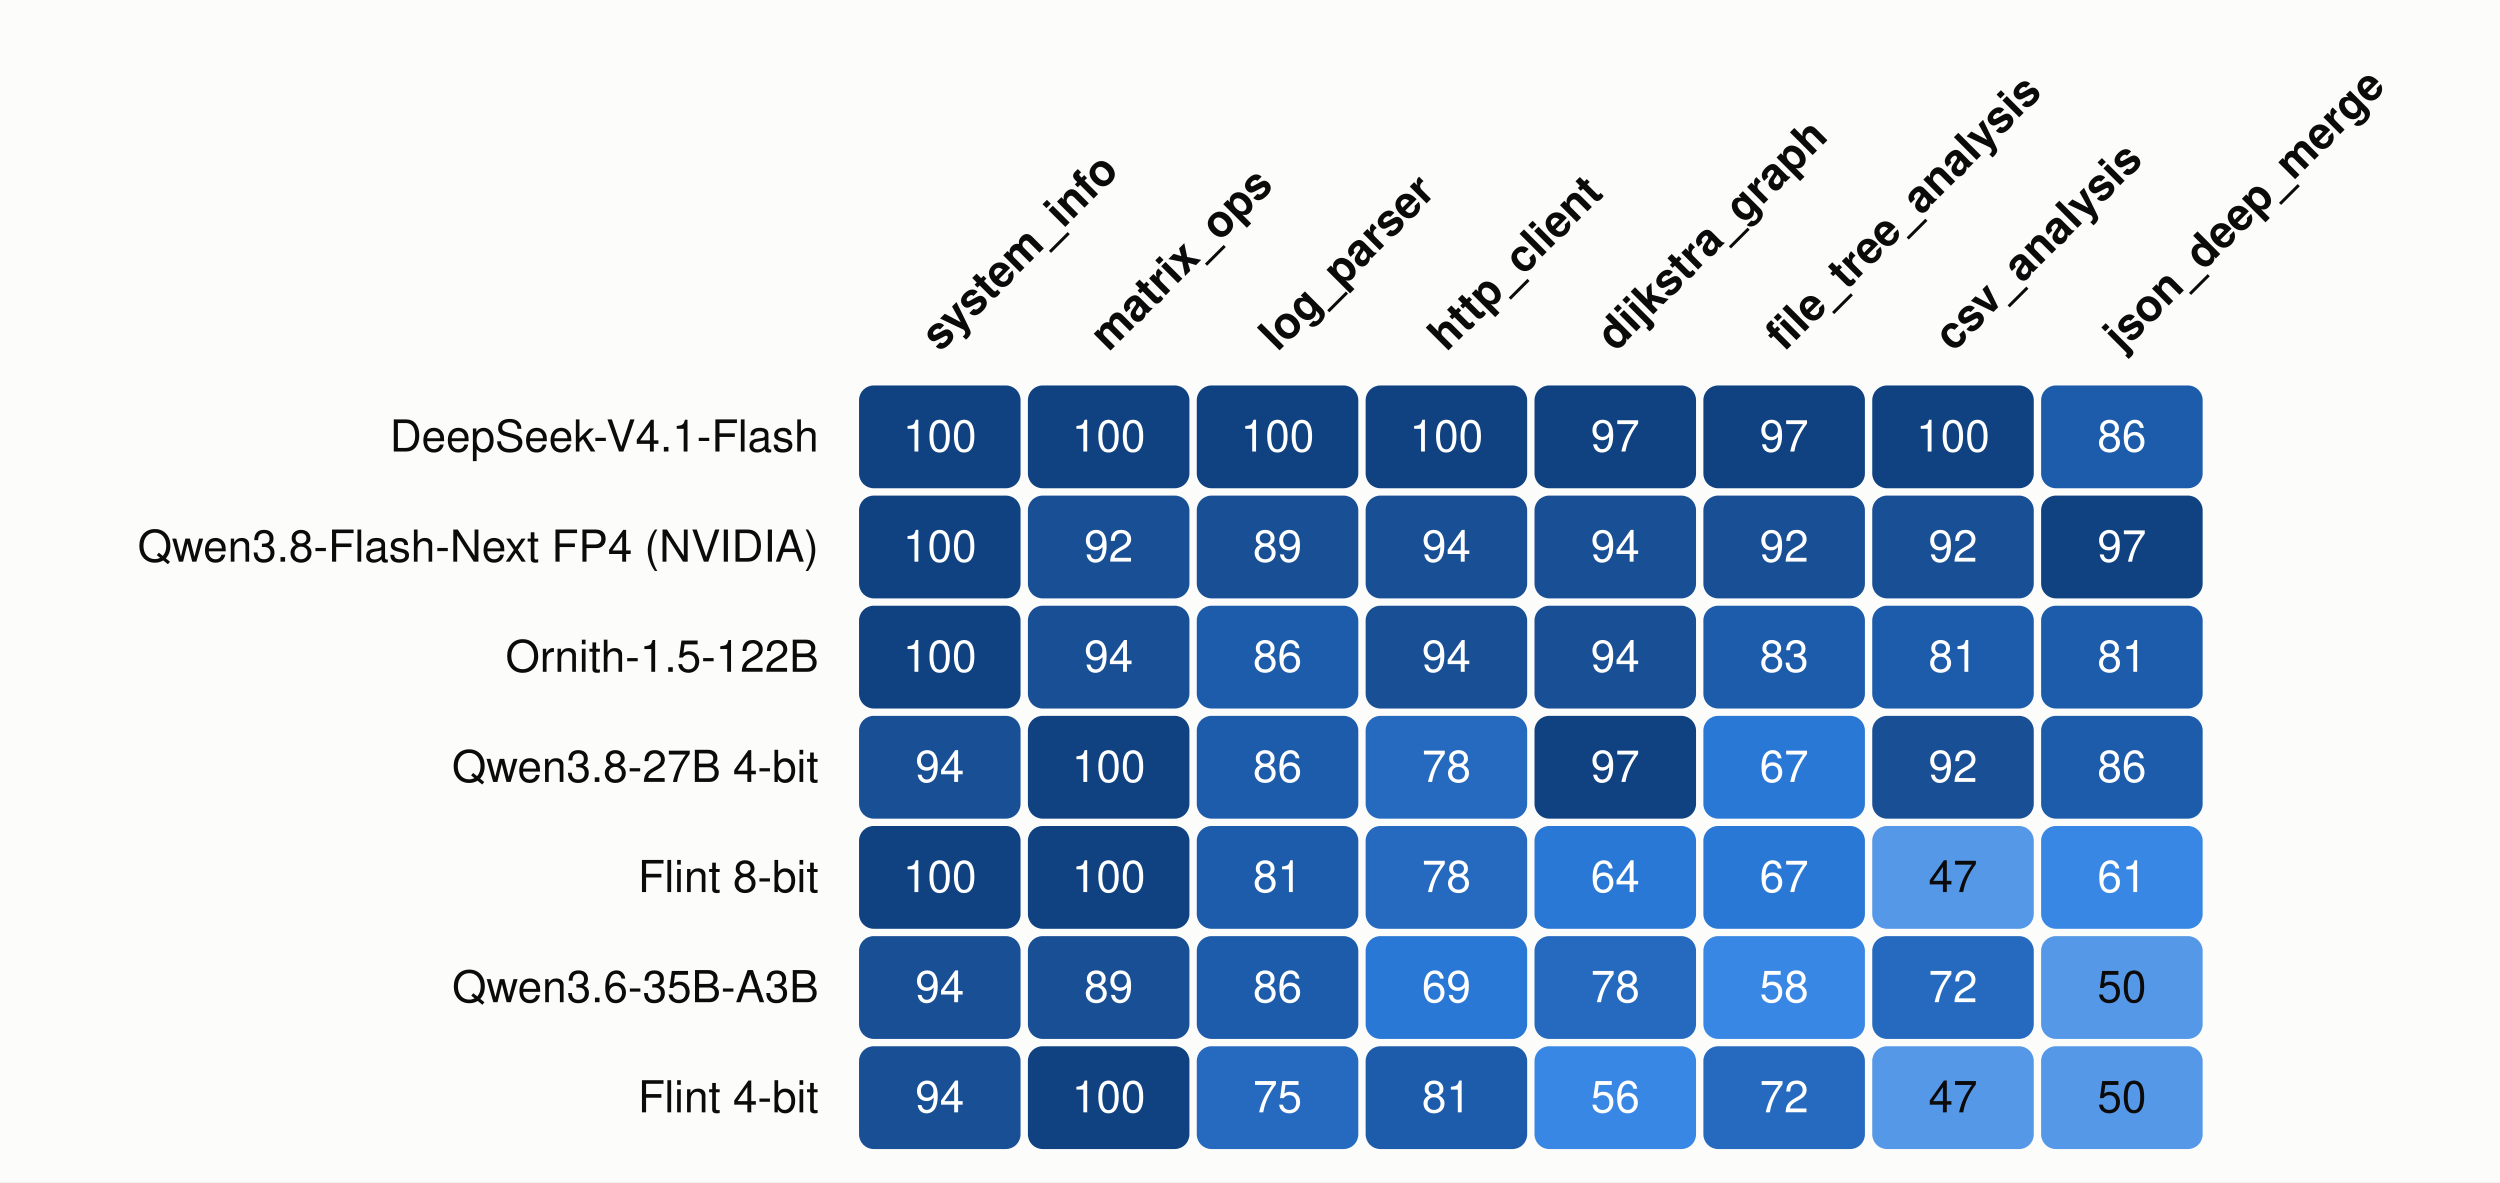
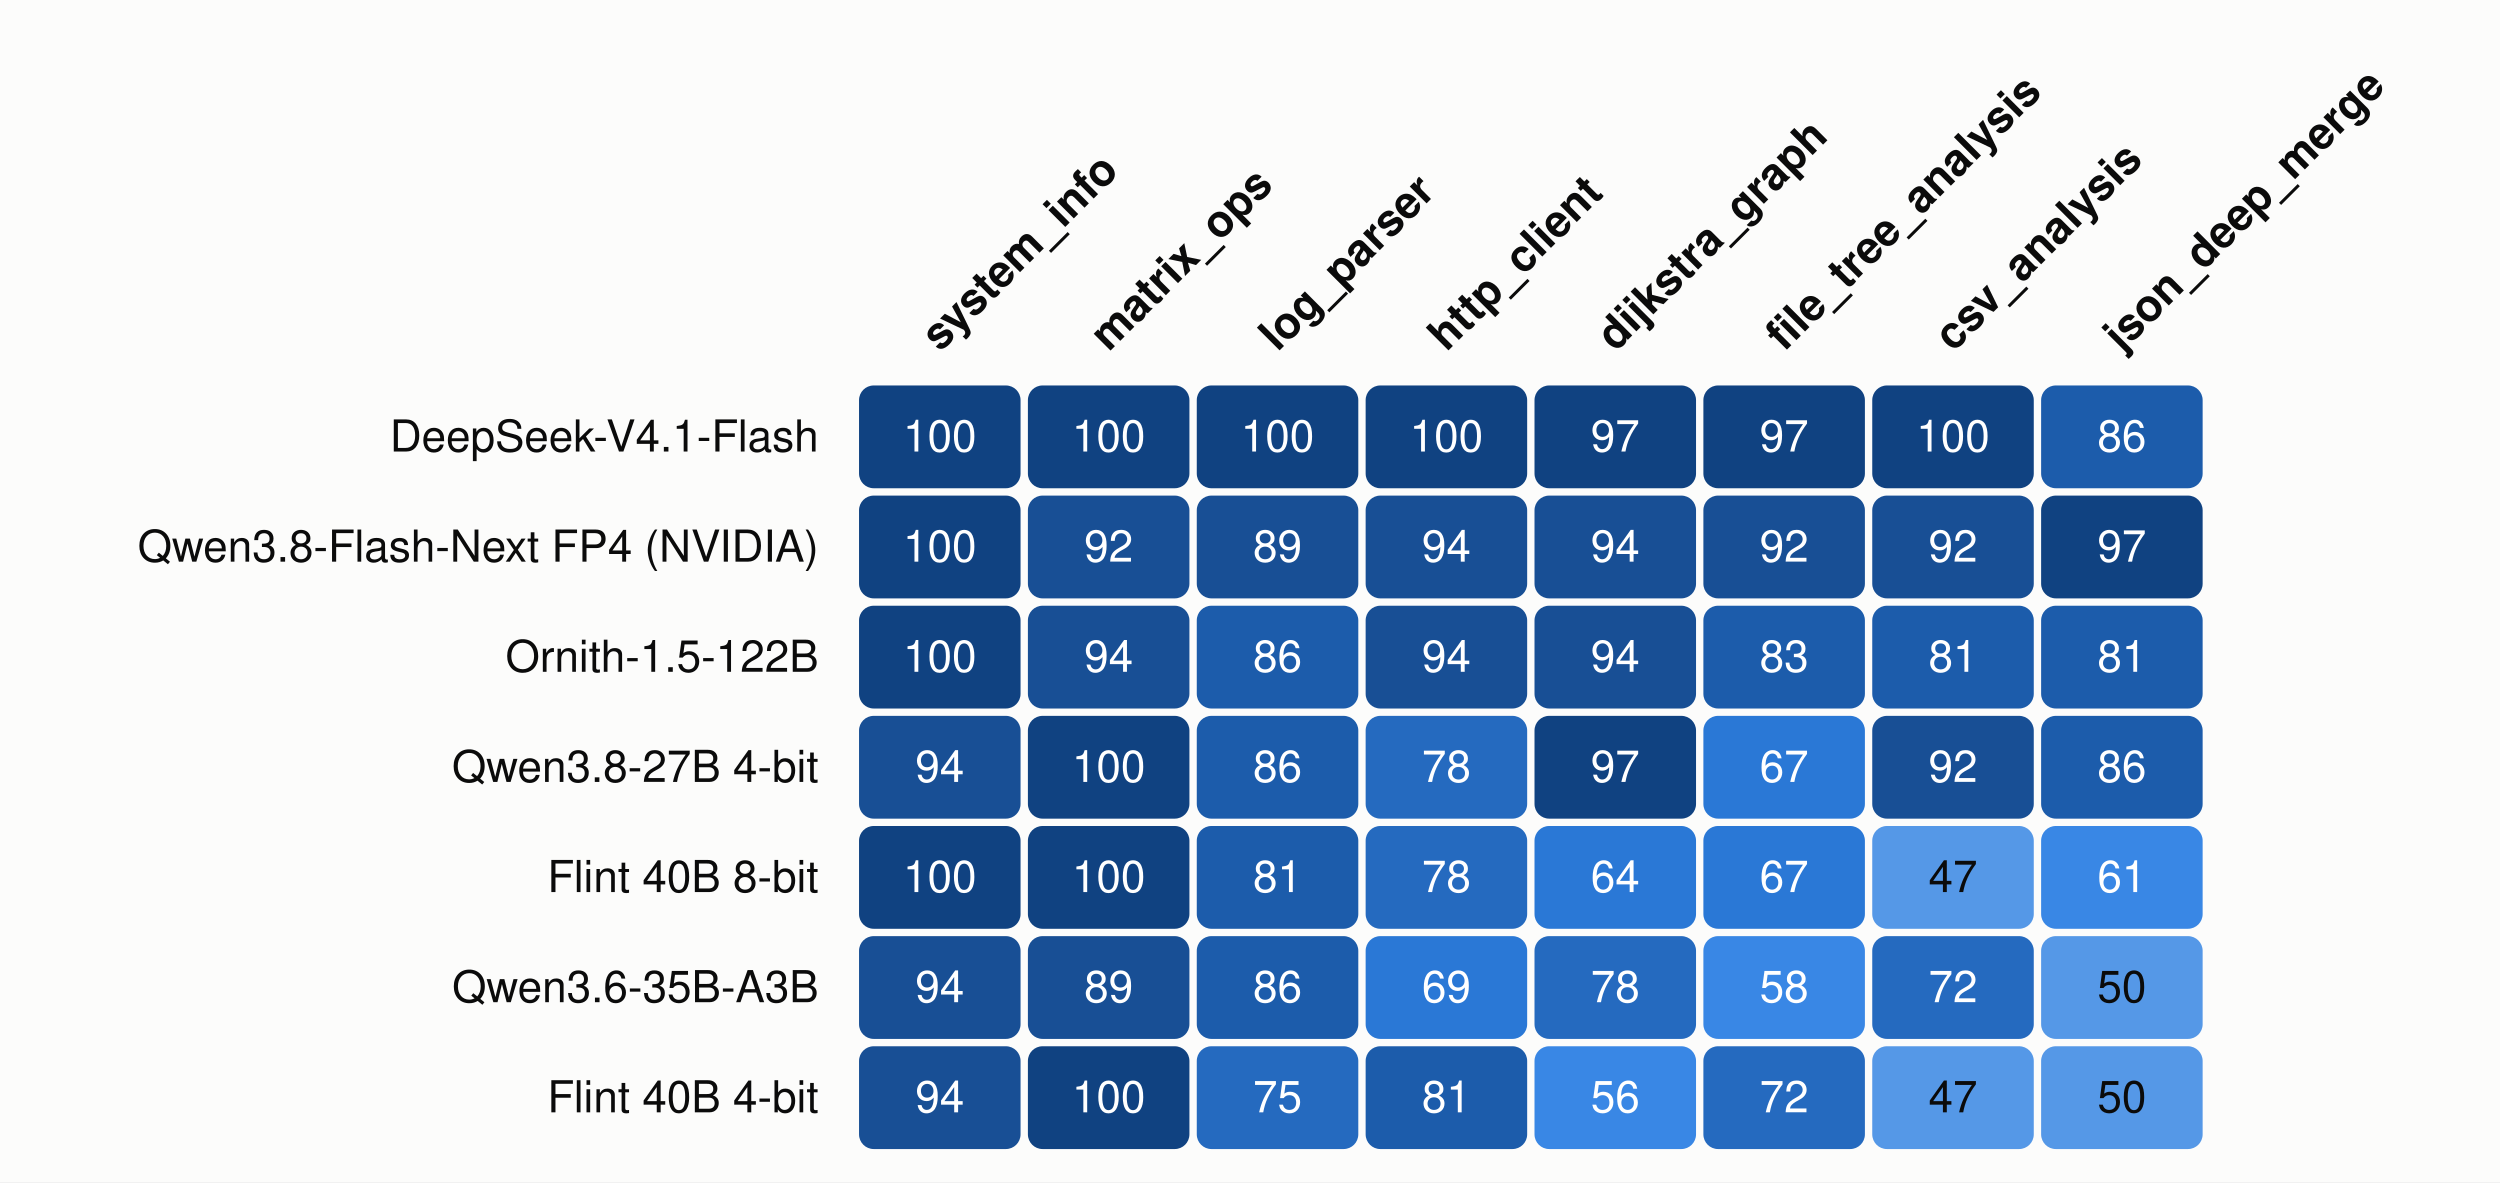
<svg xmlns="http://www.w3.org/2000/svg" class="lb-svg" viewBox="0 0 681 322" width="681" role="img" aria-label="Score by challenge (%)">
  <style>
.lb-svg text{font:12px -apple-system,BlinkMacSystemFont,"Segoe UI",Helvetica,Arial,sans-serif;fill:#52514e}
.lb-svg .t{fill:#0b0b0b;font-weight:600}
.lb-svg .lab{fill:#0b0b0b}
.lb-svg .grid{stroke:#e4e3df}
.lb-svg .bar{fill:#2a78d6}
.lb-svg .dot{fill:#fcfcfb;stroke:#0b0b0b;stroke-width:1.5}
.lb-svg .h0{fill:#eef5fd} .lb-svg .x0{fill:#0b0b0b}
.lb-svg .h1{fill:#cde2fb} .lb-svg .x1{fill:#0b0b0b}
.lb-svg .h2{fill:#b7d3f6} .lb-svg .x2{fill:#0b0b0b}
.lb-svg .h3{fill:#9ec5f4} .lb-svg .x3{fill:#0b0b0b}
.lb-svg .h4{fill:#86b6ef} .lb-svg .x4{fill:#0b0b0b}
.lb-svg .h5{fill:#6da7ec} .lb-svg .x5{fill:#0b0b0b}
.lb-svg .h6{fill:#5598e7} .lb-svg .x6{fill:#0b0b0b}
.lb-svg .h7{fill:#3987e5} .lb-svg .x7{fill:#ffffff}
.lb-svg .h8{fill:#2a78d6} .lb-svg .x8{fill:#ffffff}
.lb-svg .h9{fill:#256abf} .lb-svg .x9{fill:#ffffff}
.lb-svg .h10{fill:#1c5cab} .lb-svg .x10{fill:#ffffff}
.lb-svg .h11{fill:#184f95} .lb-svg .x11{fill:#ffffff}
.lb-svg .h12{fill:#104281} .lb-svg .x12{fill:#ffffff}
</style>
  <rect width="681" height="322" style="fill:#fcfcfb" />
  <text class="t" x="256" y="96" transform="rotate(-45 256 96)">system_info</text>
  <text class="t" x="302" y="96" transform="rotate(-45 302 96)">matrix_ops</text>
  <text class="t" x="348" y="96" transform="rotate(-45 348 96)">log_parser</text>
  <text class="t" x="394" y="96" transform="rotate(-45 394 96)">http_client</text>
  <text class="t" x="440" y="96" transform="rotate(-45 440 96)">dijkstra_graph</text>
  <text class="t" x="486" y="96" transform="rotate(-45 486 96)">file_tree_analysis</text>
  <text class="t" x="532" y="96" transform="rotate(-45 532 96)">csv_analysis</text>
  <text class="t" x="578" y="96" transform="rotate(-45 578 96)">json_deep_merge</text>
  <text class="lab" x="223" y="123" text-anchor="end">DeepSeek-V4.1-Flash</text>
  <g>
    <rect class="h12" x="234" y="105" width="44" height="28" rx="4" />
    <text class="x12" x="256" y="123" text-anchor="middle">100</text>
  </g>
  <g>
    <rect class="h12" x="280" y="105" width="44" height="28" rx="4" />
    <text class="x12" x="302" y="123" text-anchor="middle">100</text>
  </g>
  <g>
    <rect class="h12" x="326" y="105" width="44" height="28" rx="4" />
    <text class="x12" x="348" y="123" text-anchor="middle">100</text>
  </g>
  <g>
    <rect class="h12" x="372" y="105" width="44" height="28" rx="4" />
    <text class="x12" x="394" y="123" text-anchor="middle">100</text>
  </g>
  <g>
    <rect class="h12" x="418" y="105" width="44" height="28" rx="4" />
    <text class="x12" x="440" y="123" text-anchor="middle">97</text>
  </g>
  <g>
    <rect class="h12" x="464" y="105" width="44" height="28" rx="4" />
    <text class="x12" x="486" y="123" text-anchor="middle">97</text>
  </g>
  <g>
    <rect class="h12" x="510" y="105" width="44" height="28" rx="4" />
    <text class="x12" x="532" y="123" text-anchor="middle">100</text>
  </g>
  <g>
    <rect class="h10" x="556" y="105" width="44" height="28" rx="4" />
    <text class="x10" x="578" y="123" text-anchor="middle">86</text>
  </g>
  <text class="lab" x="223" y="153" text-anchor="end">Qwen3.8-Flash-Next FP4 (NVIDIA)</text>
  <g>
    <rect class="h12" x="234" y="135" width="44" height="28" rx="4" />
    <text class="x12" x="256" y="153" text-anchor="middle">100</text>
  </g>
  <g>
    <rect class="h11" x="280" y="135" width="44" height="28" rx="4" />
    <text class="x11" x="302" y="153" text-anchor="middle">92</text>
  </g>
  <g>
    <rect class="h11" x="326" y="135" width="44" height="28" rx="4" />
    <text class="x11" x="348" y="153" text-anchor="middle">89</text>
  </g>
  <g>
    <rect class="h11" x="372" y="135" width="44" height="28" rx="4" />
    <text class="x11" x="394" y="153" text-anchor="middle">94</text>
  </g>
  <g>
    <rect class="h11" x="418" y="135" width="44" height="28" rx="4" />
    <text class="x11" x="440" y="153" text-anchor="middle">94</text>
  </g>
  <g>
    <rect class="h11" x="464" y="135" width="44" height="28" rx="4" />
    <text class="x11" x="486" y="153" text-anchor="middle">92</text>
  </g>
  <g>
    <rect class="h11" x="510" y="135" width="44" height="28" rx="4" />
    <text class="x11" x="532" y="153" text-anchor="middle">92</text>
  </g>
  <g>
    <rect class="h12" x="556" y="135" width="44" height="28" rx="4" />
    <text class="x12" x="578" y="153" text-anchor="middle">97</text>
  </g>
  <text class="lab" x="223" y="183" text-anchor="end">Ornith-1.5-122B</text>
  <g>
    <rect class="h12" x="234" y="165" width="44" height="28" rx="4" />
    <text class="x12" x="256" y="183" text-anchor="middle">100</text>
  </g>
  <g>
    <rect class="h11" x="280" y="165" width="44" height="28" rx="4" />
    <text class="x11" x="302" y="183" text-anchor="middle">94</text>
  </g>
  <g>
    <rect class="h10" x="326" y="165" width="44" height="28" rx="4" />
    <text class="x10" x="348" y="183" text-anchor="middle">86</text>
  </g>
  <g>
    <rect class="h11" x="372" y="165" width="44" height="28" rx="4" />
    <text class="x11" x="394" y="183" text-anchor="middle">94</text>
  </g>
  <g>
    <rect class="h11" x="418" y="165" width="44" height="28" rx="4" />
    <text class="x11" x="440" y="183" text-anchor="middle">94</text>
  </g>
  <g>
    <rect class="h10" x="464" y="165" width="44" height="28" rx="4" />
    <text class="x10" x="486" y="183" text-anchor="middle">83</text>
  </g>
  <g>
    <rect class="h10" x="510" y="165" width="44" height="28" rx="4" />
    <text class="x10" x="532" y="183" text-anchor="middle">81</text>
  </g>
  <g>
    <rect class="h10" x="556" y="165" width="44" height="28" rx="4" />
    <text class="x10" x="578" y="183" text-anchor="middle">81</text>
  </g>
  <text class="lab" x="223" y="213" text-anchor="end">Qwen3.8-27B 4-bit</text>
  <g>
    <rect class="h11" x="234" y="195" width="44" height="28" rx="4" />
    <text class="x11" x="256" y="213" text-anchor="middle">94</text>
  </g>
  <g>
    <rect class="h12" x="280" y="195" width="44" height="28" rx="4" />
    <text class="x12" x="302" y="213" text-anchor="middle">100</text>
  </g>
  <g>
    <rect class="h10" x="326" y="195" width="44" height="28" rx="4" />
    <text class="x10" x="348" y="213" text-anchor="middle">86</text>
  </g>
  <g>
    <rect class="h9" x="372" y="195" width="44" height="28" rx="4" />
    <text class="x9" x="394" y="213" text-anchor="middle">78</text>
  </g>
  <g>
    <rect class="h12" x="418" y="195" width="44" height="28" rx="4" />
    <text class="x12" x="440" y="213" text-anchor="middle">97</text>
  </g>
  <g>
    <rect class="h8" x="464" y="195" width="44" height="28" rx="4" />
    <text class="x8" x="486" y="213" text-anchor="middle">67</text>
  </g>
  <g>
    <rect class="h11" x="510" y="195" width="44" height="28" rx="4" />
    <text class="x11" x="532" y="213" text-anchor="middle">92</text>
  </g>
  <g>
    <rect class="h10" x="556" y="195" width="44" height="28" rx="4" />
    <text class="x10" x="578" y="213" text-anchor="middle">86</text>
  </g>
-   <text class="lab" x="223" y="243" text-anchor="end">Flint 8-bit</text>
+   <text class="lab" x="223" y="243" text-anchor="end">Flint 40B 8-bit</text>
  <g>
    <rect class="h12" x="234" y="225" width="44" height="28" rx="4" />
    <text class="x12" x="256" y="243" text-anchor="middle">100</text>
  </g>
  <g>
    <rect class="h12" x="280" y="225" width="44" height="28" rx="4" />
    <text class="x12" x="302" y="243" text-anchor="middle">100</text>
  </g>
  <g>
    <rect class="h10" x="326" y="225" width="44" height="28" rx="4" />
    <text class="x10" x="348" y="243" text-anchor="middle">81</text>
  </g>
  <g>
    <rect class="h9" x="372" y="225" width="44" height="28" rx="4" />
    <text class="x9" x="394" y="243" text-anchor="middle">78</text>
  </g>
  <g>
    <rect class="h8" x="418" y="225" width="44" height="28" rx="4" />
    <text class="x8" x="440" y="243" text-anchor="middle">64</text>
  </g>
  <g>
    <rect class="h8" x="464" y="225" width="44" height="28" rx="4" />
    <text class="x8" x="486" y="243" text-anchor="middle">67</text>
  </g>
  <g>
    <rect class="h6" x="510" y="225" width="44" height="28" rx="4" />
    <text class="x6" x="532" y="243" text-anchor="middle">47</text>
  </g>
  <g>
    <rect class="h7" x="556" y="225" width="44" height="28" rx="4" />
    <text class="x7" x="578" y="243" text-anchor="middle">61</text>
  </g>
  <text class="lab" x="223" y="273" text-anchor="end">Qwen3.6-35B-A3B</text>
  <g>
    <rect class="h11" x="234" y="255" width="44" height="28" rx="4" />
    <text class="x11" x="256" y="273" text-anchor="middle">94</text>
  </g>
  <g>
    <rect class="h11" x="280" y="255" width="44" height="28" rx="4" />
    <text class="x11" x="302" y="273" text-anchor="middle">89</text>
  </g>
  <g>
    <rect class="h10" x="326" y="255" width="44" height="28" rx="4" />
    <text class="x10" x="348" y="273" text-anchor="middle">86</text>
  </g>
  <g>
    <rect class="h8" x="372" y="255" width="44" height="28" rx="4" />
    <text class="x8" x="394" y="273" text-anchor="middle">69</text>
  </g>
  <g>
    <rect class="h9" x="418" y="255" width="44" height="28" rx="4" />
    <text class="x9" x="440" y="273" text-anchor="middle">78</text>
  </g>
  <g>
    <rect class="h7" x="464" y="255" width="44" height="28" rx="4" />
    <text class="x7" x="486" y="273" text-anchor="middle">58</text>
  </g>
  <g>
    <rect class="h9" x="510" y="255" width="44" height="28" rx="4" />
    <text class="x9" x="532" y="273" text-anchor="middle">72</text>
  </g>
  <g>
    <rect class="h6" x="556" y="255" width="44" height="28" rx="4" />
    <text class="x6" x="578" y="273" text-anchor="middle">50</text>
  </g>
-   <text class="lab" x="223" y="303" text-anchor="end">Flint 4-bit</text>
+   <text class="lab" x="223" y="303" text-anchor="end">Flint 40B 4-bit</text>
  <g>
    <rect class="h11" x="234" y="285" width="44" height="28" rx="4" />
    <text class="x11" x="256" y="303" text-anchor="middle">94</text>
  </g>
  <g>
    <rect class="h12" x="280" y="285" width="44" height="28" rx="4" />
    <text class="x12" x="302" y="303" text-anchor="middle">100</text>
  </g>
  <g>
    <rect class="h9" x="326" y="285" width="44" height="28" rx="4" />
    <text class="x9" x="348" y="303" text-anchor="middle">75</text>
  </g>
  <g>
    <rect class="h10" x="372" y="285" width="44" height="28" rx="4" />
    <text class="x10" x="394" y="303" text-anchor="middle">81</text>
  </g>
  <g>
    <rect class="h7" x="418" y="285" width="44" height="28" rx="4" />
    <text class="x7" x="440" y="303" text-anchor="middle">56</text>
  </g>
  <g>
    <rect class="h9" x="464" y="285" width="44" height="28" rx="4" />
    <text class="x9" x="486" y="303" text-anchor="middle">72</text>
  </g>
  <g>
    <rect class="h6" x="510" y="285" width="44" height="28" rx="4" />
    <text class="x6" x="532" y="303" text-anchor="middle">47</text>
  </g>
  <g>
    <rect class="h6" x="556" y="285" width="44" height="28" rx="4" />
    <text class="x6" x="578" y="303" text-anchor="middle">50</text>
  </g>
</svg>
